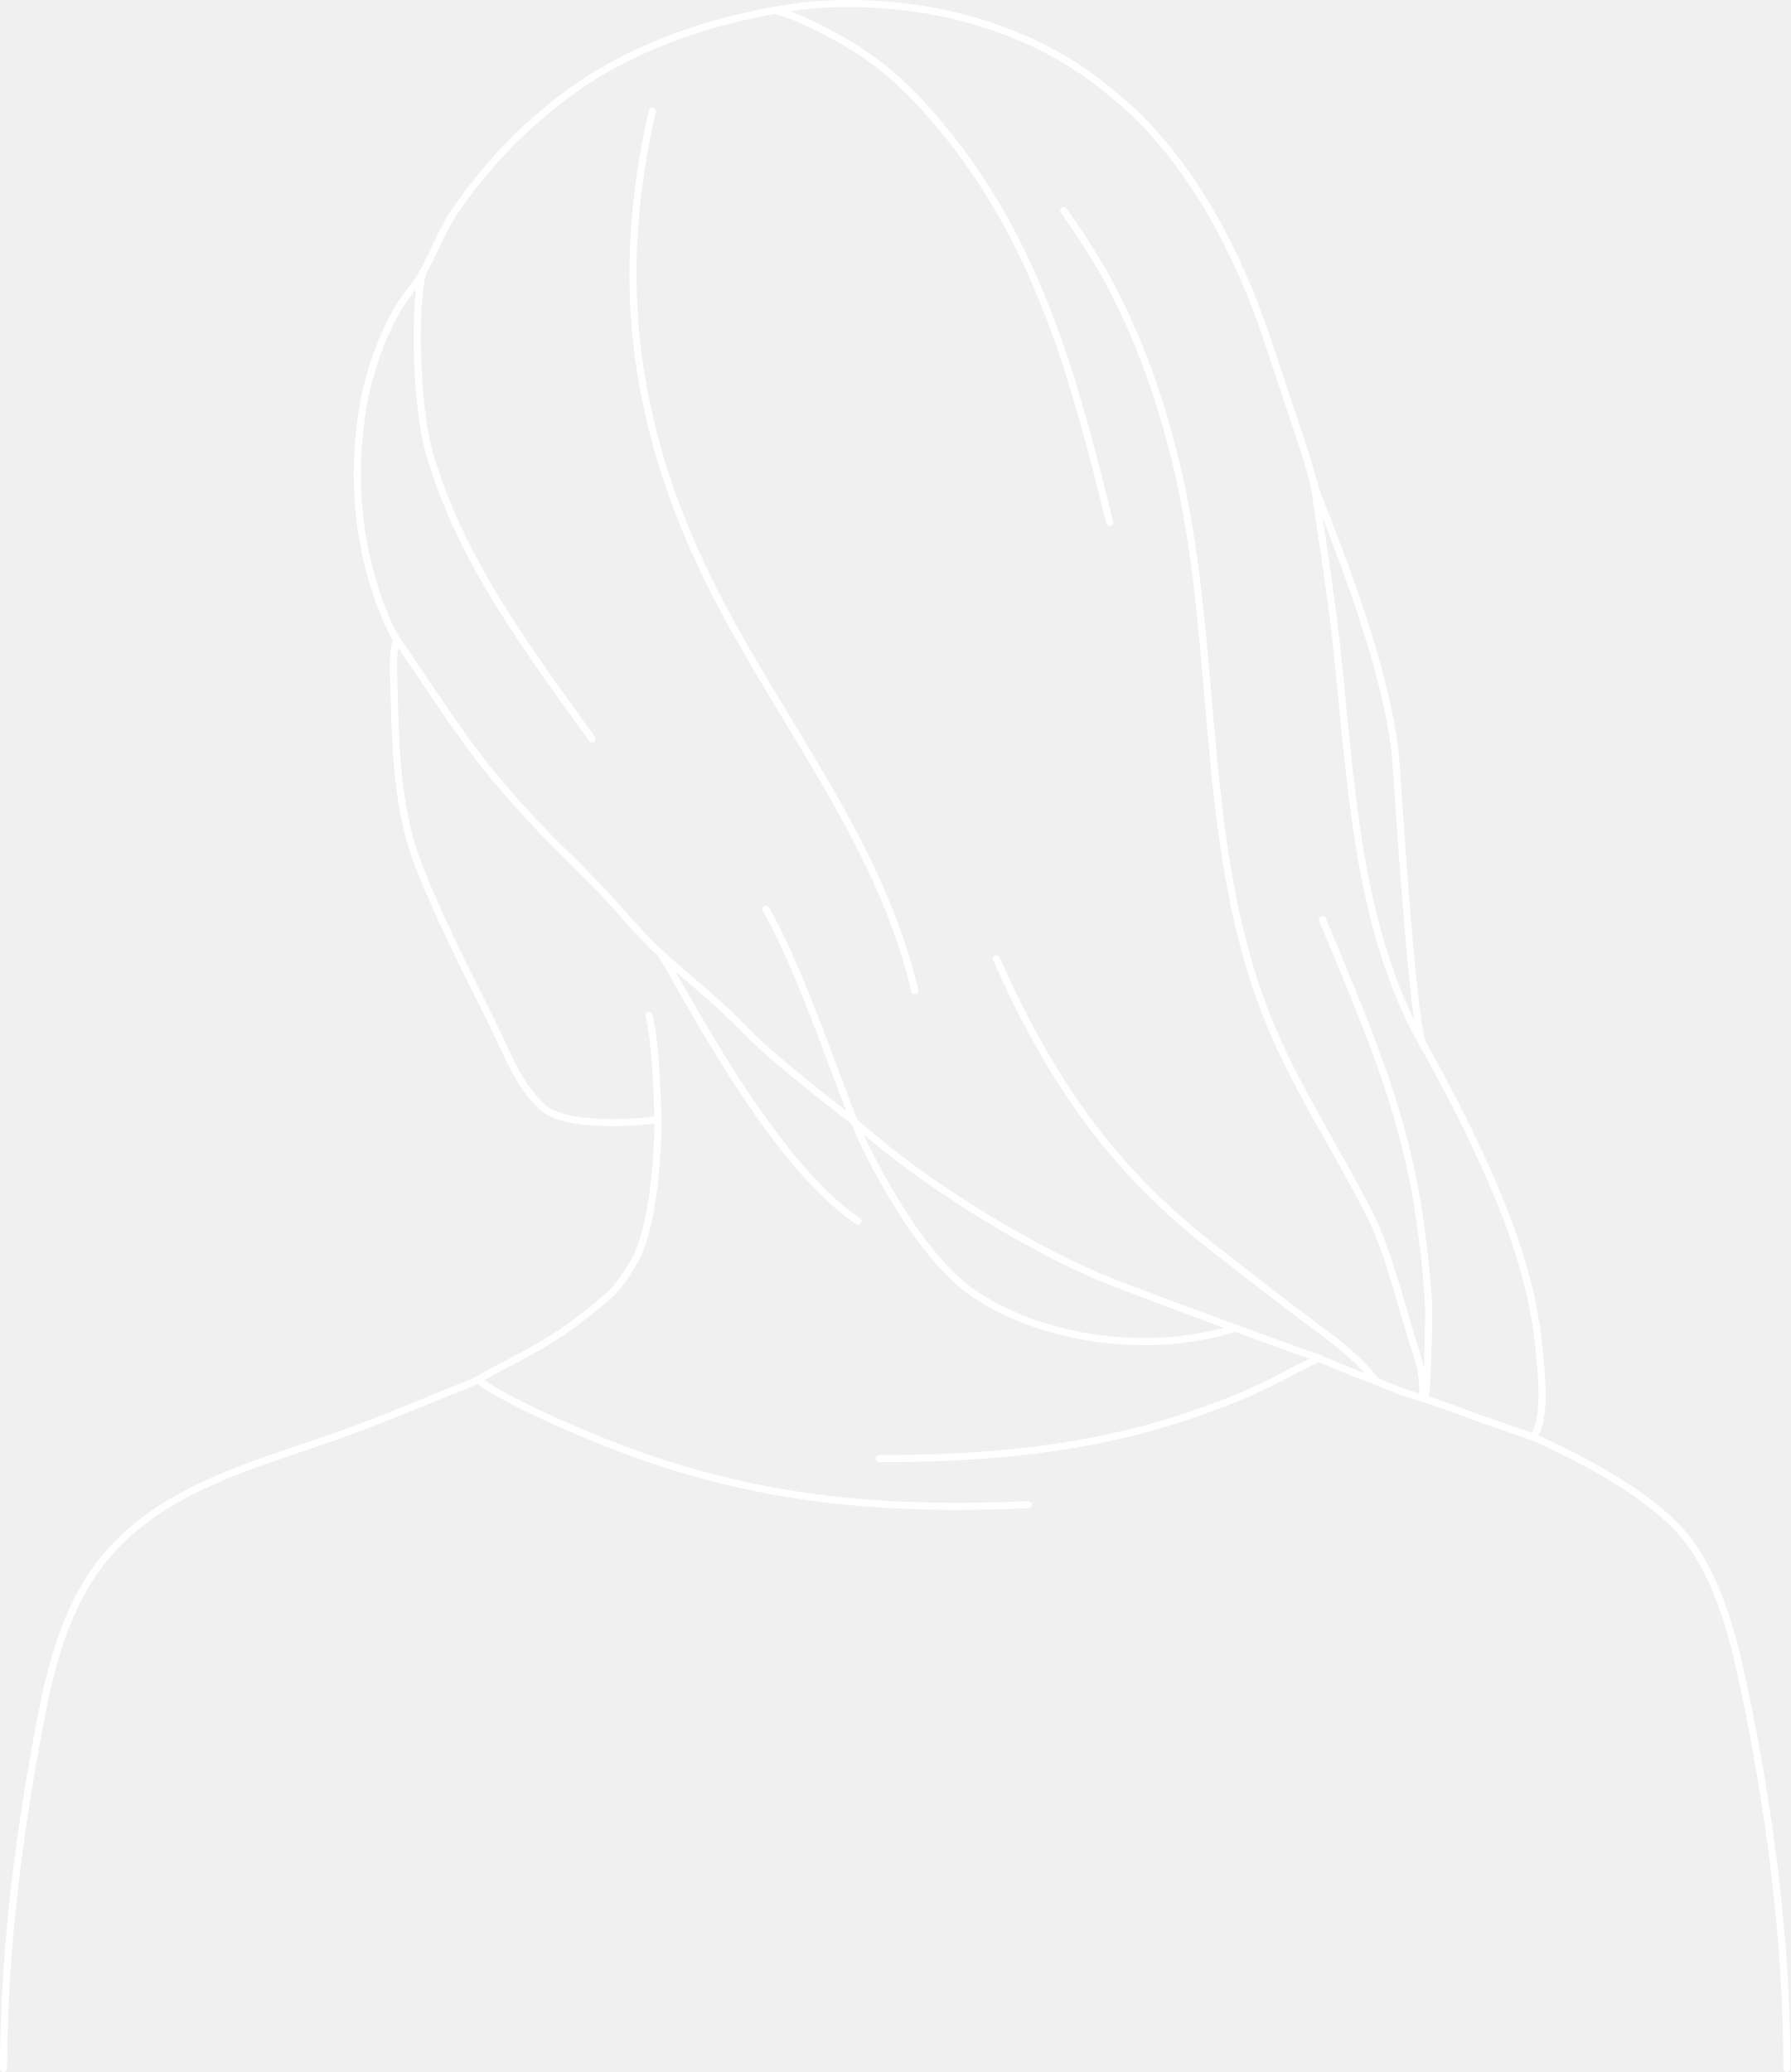
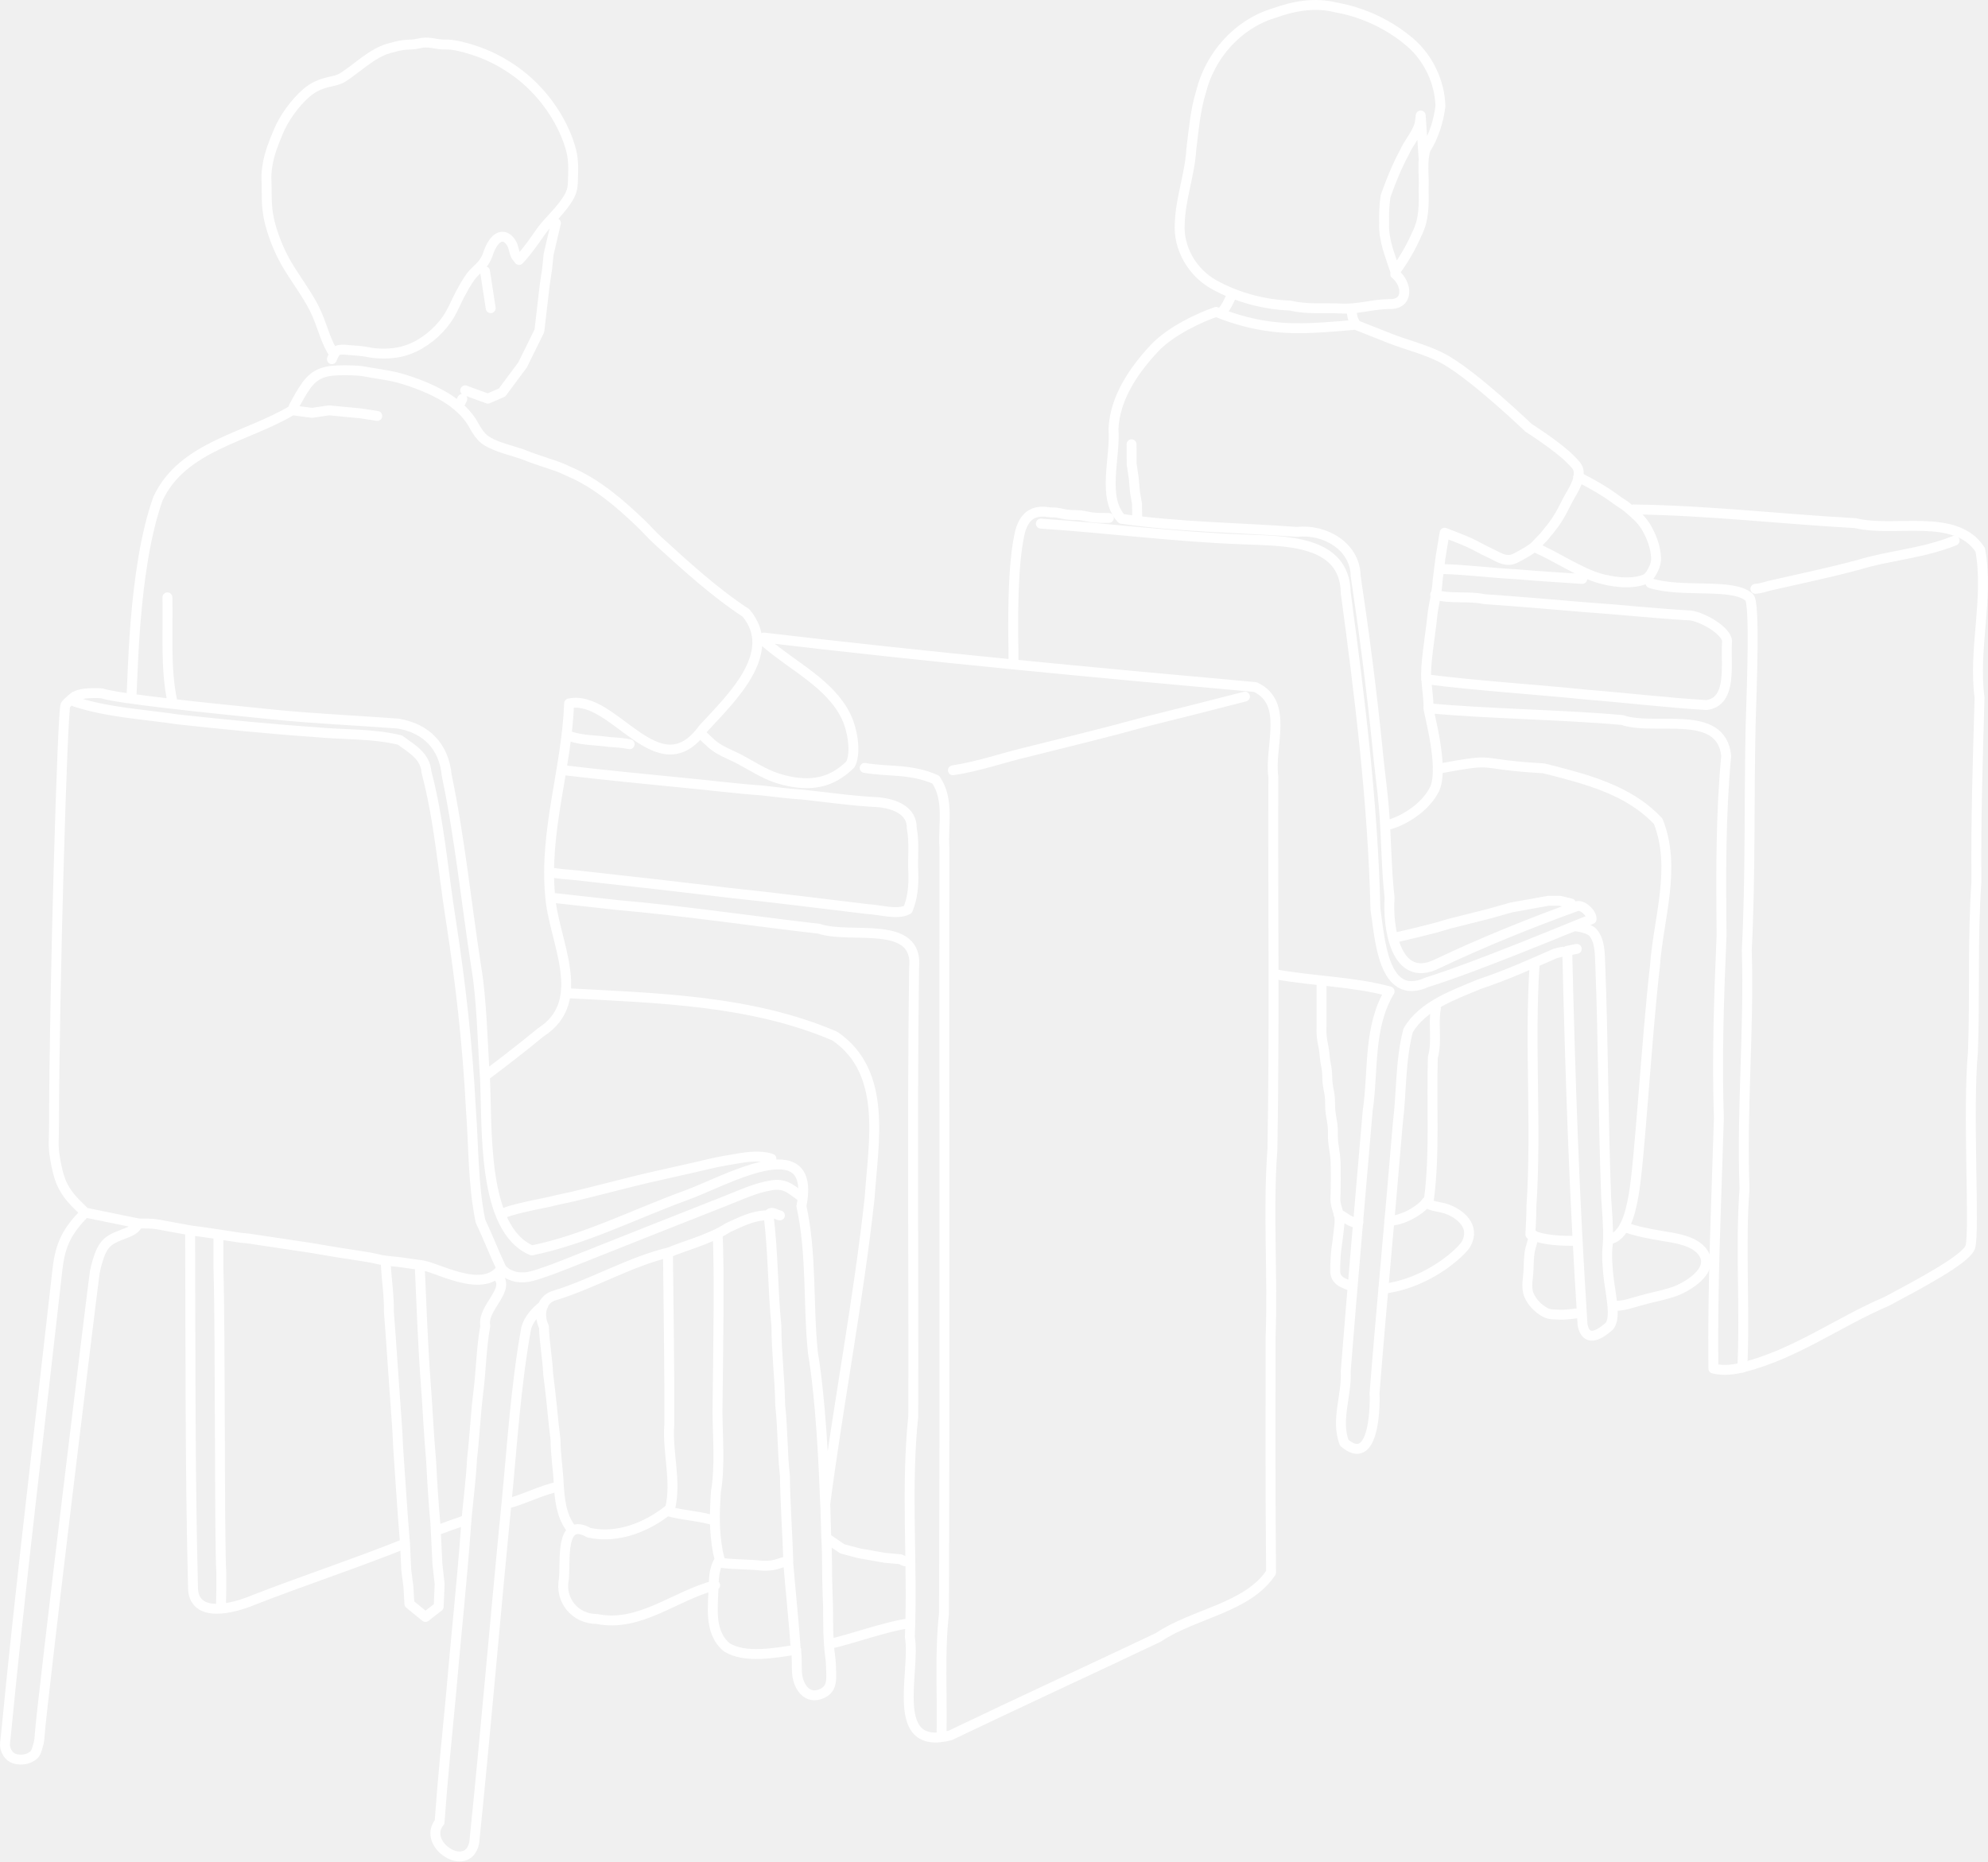
- <svg xmlns="http://www.w3.org/2000/svg" width="505" height="584.395" viewBox="0 0 505 584.395" version="1.1" id="svg1" xml:space="preserve">
+ <svg xmlns="http://www.w3.org/2000/svg" width="401.441" height="375.954" viewBox="0 0 401.441 375.954" version="1.1" id="svg1" xml:space="preserve">
  <defs id="defs1" />
-   <g id="layer1" transform="translate(-820.365,-267.6522)">
-     <path style="fill:none;stroke:#ffffff;stroke-width:2;stroke-linecap:round;stroke-linejoin:round;stroke-dasharray:none;stroke-opacity:1" d="m 1252.741,672.919 c 3.405,1.589 33.379,14.441 44.487,30.16 9.45,13.373 13.136,30.96 16.337,46.969 6.589,32.949 10.8,67.417 10.8,101" id="path16" />
-     <path style="fill:none;stroke:#ffffff;stroke-width:2;stroke-linecap:round;stroke-linejoin:round;stroke-dasharray:none;stroke-opacity:1" d="m 955.365,657.048 c 9.822,6.993 33.924,17.201 48,21.997 36.187,12.33 69.331,14.62 107,13.003" id="path15" />
-     <path style="fill:none;stroke:#ffffff;stroke-width:2;stroke-linecap:round;stroke-linejoin:round;stroke-dasharray:none;stroke-opacity:1" d="m 1005.886,583.369 c 0.182,7.845 -1.03,31.444 -7.136,40.921 -1.658,2.573 -3.322,5.469 -5.478,7.588 -2.668,2.622 -4.741,4.202 -7.907,6.72 -6.856,5.454 -14.046,9.673 -22,13.698 -2.855,1.445 -5.264,2.942 -8,4.405 -2.622,1.402 -5.164,2.21 -8,3.361 -11.804,4.792 -23.89,9.857 -36,13.983 -20.096,6.847 -41.5,13.051 -56.961,28.093 -12.917,12.567 -18.359,29.512 -21.84,46.911 -6.569,32.836 -11.196,68.521 -11.2,102" id="path14" />
-     <path style="fill:none;stroke:#ffffff;stroke-width:2;stroke-linecap:round;stroke-linejoin:round;stroke-dasharray:none;stroke-opacity:1" d="m 1101.365,538.048 c 14.601,32.785 31.309,58.001 60,80.626 10.1,7.965 24.876,19.358 32.75,25.123 7.138,5.226 12.635,10.775 14.371,13.575" id="path13" />
-     <path style="fill:none;stroke:#ffffff;stroke-width:2;stroke-linecap:round;stroke-linejoin:round;stroke-dasharray:none;stroke-opacity:1" d="m 1190.935,403.884 c 1.01,6.973 4.876,31.482 6.452,46.195 3.955,36.918 5.5,79.09 24.353,112.219" id="path12" />
-     <path style="fill:none;stroke:#ffffff;stroke-width:2;stroke-linecap:round;stroke-linejoin:round;stroke-dasharray:none;stroke-opacity:1" d="m 939.608,344.518 c -2.59,8.682 -1.923,37.691 1.757,50.53 8.796,30.687 27.739,55.578 46,81" id="path11" />
-     <path style="fill:none;stroke:#ffffff;stroke-width:2;stroke-linecap:round;stroke-linejoin:round;stroke-dasharray:none;stroke-opacity:1" d="m 1120.365,327.048 c 4.4,6.144 10.035,14.82 13.742,22 8.525,16.514 14.461,33.905 18.607,52 11.822,51.586 5.466,107.562 26.523,157 7.841,18.41 18.948,35.133 27.881,53 5.375,11.315 8.319,24.523 12.181,36.438 1.93,6.27 2.391,7.689 2.41,14.562" id="path10" />
-     <path style="fill:none;stroke:#ffffff;stroke-width:2;stroke-linecap:round;stroke-linejoin:round;stroke-dasharray:none;stroke-opacity:1" d="m 1038.553,270.548 c 5.332,0.931 15.545,6.057 22.812,10.566 10.54,6.539 18.796,15.165 26.6,24.934 25.785,32.28 35.709,69.666 45.4,109" id="path9" />
-     <path style="fill:none;stroke:#ffffff;stroke-width:2;stroke-linecap:round;stroke-linejoin:round;stroke-dasharray:none;stroke-opacity:1" d="m 1003.365,554.048 c 1.813,6.076 2.483,23.333 2.521,29.357 -5.313,0.937 -26.177,2.417 -32.505,-3.462 -7.059,-6.558 -10.015,-15.338 -14.263,-23.895 -7.369,-14.843 -14.968,-29.518 -20.941,-45 -6.474,-16.781 -6.297,-36.335 -6.81,-54 -0.12,-4.142 0.224,-6.556 0.828,-9.148 -2.249,-3.491 -4.695,-9.744 -6.314,-14.954 -5.14,-16.543 -5.983,-33.631 -3.08,-50.898 1.514,-9.01 5.55,-20.544 10.183,-27.996 1.968,-3.167 3.25,-4.299 5.289,-7.289 3.04,-4.458 6.55,-13.806 9.842,-18.714 9.601,-14.313 21.98,-26.957 36.251,-36.656 11.778,-8.004 27.001,-14.3 41,-17.88 7.578,-1.938 15.317,-3.452 23,-4.37 29.456,-2.521 60.807,4.614 84,23.521 3.514,2.865 6.729,5.492 9.714,8.555 17.811,18.273 28.972,41.337 36.955,65.83 2.165,6.642 5.55,16.654 7.664,23 1.54,4.624 3.194,10.092 4.517,15 1.024,3.798 21.046,49.686 22.921,78.232 2.222,33.826 5.318,74.77 7.572,78.955 1.407,2.252 8.526,15.424 12.554,23.75 9.504,19.644 18.138,40.127 20.177,62.062 0.595,6.396 2.295,19.723 -1.677,24.92 -3.002,-1.121 -13.639,-4.689 -17.398,-6.112 -4.839,-1.833 -9.526,-3.468 -14,-4.959 -4.855,-1.22 -9.405,-3.209 -14,-5.139 -2.167,-0.894 -3.805,-1.276 -6,-2.235 -3.098,-1.352 -7.293,-2.895 -9,-3.779 -3.117,1.547 -6.445,3.028 -10,4.991 -8.049,4.443 -18.173,8.33 -27,11.309 -28.322,9.557 -57.344,12.004 -87,12.004" id="path8" />
-     <path style="fill:none;stroke:#ffffff;stroke-width:2;stroke-linecap:round;stroke-linejoin:round;stroke-dasharray:none;stroke-opacity:1" d="m 1061.396,584.079 c 3.155,8.418 17.817,37.403 32.969,47.929 13.893,9.652 31.933,14.038 49,14.038 9.616,0 18.503,-1.648 25.25,-3.748" id="path7" />
-     <path style="fill:none;stroke:#ffffff;stroke-width:2;stroke-linecap:round;stroke-linejoin:round;stroke-dasharray:none;stroke-opacity:1" d="m 1061.365,584.048 c 2.738,2.39 4.97,4.276 8,6.739 15.743,12.797 41.176,28.588 61,36.977 8.115,3.434 53.948,20.303 61.97,22.938" id="path6" />
-     <path style="fill:none;stroke:#ffffff;stroke-width:2;stroke-linecap:round;stroke-linejoin:round;stroke-dasharray:none;stroke-opacity:1" d="m 1006.457,536.36 c 4.126,5.225 30.336,58.766 55.908,75.688" id="path5" />
-     <path style="fill:none;stroke:#ffffff;stroke-width:2;stroke-linecap:round;stroke-linejoin:round;stroke-dasharray:none;stroke-opacity:1" d="m 1193.365,527.048 c 10.769,25.9 21.913,51.13 26.586,79 1.335,7.962 3.47,24.921 3.381,31.998 -0.047,3.705 -0.248,22.274 -1.186,24.033" id="path4" />
-     <path style="fill:none;stroke:#ffffff;stroke-width:2;stroke-linecap:round;stroke-linejoin:round;stroke-dasharray:none;stroke-opacity:1" d="m 1036.365,524.048 c 9.479,16.241 20.356,49.12 25.016,60.016" id="path3" />
-     <path style="fill:none;stroke:#ffffff;stroke-width:2;stroke-linecap:round;stroke-linejoin:round;stroke-dasharray:none;stroke-opacity:1" d="m 932.187,447.935 c 5.011,7.039 18.142,27.682 27.769,39.112 4.829,5.733 10.358,11.941 15.41,17 4.771,4.778 7.77,7.654 12.985,13 6.102,6.255 11.913,13.678 18.44,19.64 4.675,4.27 11.422,9.868 16.575,14.53 2.832,2.563 5.276,5.135 8,7.826 9.555,9.44 26.417,22.121 30.011,25.001" id="path2" />
-     <path style="fill:none;stroke:#ffffff;stroke-width:2;stroke-linecap:round;stroke-linejoin:round;stroke-dasharray:none;stroke-opacity:1" d="m 1004.365,299.048 c -10.743,46.437 -5.681,87.753 15.258,131 18.841,38.912 48.818,74.107 58.742,117" id="path1" />
+   <g id="layer1" transform="translate(-974.6345,-202.1522)">
+     <path id="path592" style="fill:none;stroke:#ffffff;stroke-width:2;stroke-linecap:round;stroke-linejoin:round;stroke-dasharray:none;stroke-opacity:1" d="m 1041.658,272.981 c -1.591,-2.784 -2.001,-5.402 -3.595,-8.589 -1.307,-2.613 -3.813,-6.024 -5.344,-8.589 -1.351,-2.262 -2.48,-4.85 -3.261,-7.444 -0.858,-2.853 -0.97,-4.79 -0.97,-7.444 0,-2.578 -0.184,-3.05 0.127,-5.153 0.394,-2.662 1.266,-4.669 2.163,-6.871 1.138,-2.794 3.352,-5.914 5.726,-7.969 1.457,-1.261 2.886,-1.823 4.581,-2.227 1.043,-0.249 1.931,-0.374 2.863,-0.97 2.824,-1.804 5.769,-4.808 9.162,-5.79 0.962,-0.278 1.903,-0.524 2.863,-0.668 0.964,-0.145 1.453,-0.072 2.29,-0.175 0.942,-0.116 1.482,-0.35 2.291,-0.35 1.173,0 1.7,0.21 2.863,0.35 0.765,0.092 1.505,0.014 2.29,0.095 1.343,0.14 2.792,0.556 4.008,0.923 3.246,0.977 6.276,2.484 9.162,4.581 5.006,3.639 9.064,9.166 10.88,15.063 0.736,2.39 0.653,4.184 0.573,6.871 -0.049,1.626 -0.227,2.483 -1.241,4.008 -1.037,1.561 -2.089,2.654 -3.324,4.008 -0.726,0.795 -1.303,1.43 -1.909,2.29 -1.358,1.93 -2.751,3.984 -4.406,5.726 l -0.652,-0.859 c -0.442,-0.963 -0.397,-1.715 -0.907,-2.561 -0.998,-1.655 -2.485,-1.741 -3.674,0 -1.02,1.494 -0.958,2.625 -1.925,3.945 -0.949,1.295 -1.823,1.723 -2.672,2.927 -0.836,1.186 -1.372,2.153 -2.052,3.42 -0.767,1.429 -1.216,2.619 -2.004,4.008 -1.59,2.804 -4.353,5.343 -7.301,6.728 -2.278,1.071 -4.378,1.358 -6.871,1.288 -1.636,-0.045 -2.05,-0.25 -3.436,-0.445 -1.136,-0.16 -1.778,-0.144 -2.863,-0.255 -2.388,-0.244 -2.676,-0.076 -3.436,1.845 m 45.236,-27.485 -1.479,6.299 -0.286,2.863 -0.509,3.436 -1.066,9.162 -3.388,6.871 -4.151,5.583 -2.863,1.241 -4.581,-1.67 m 4.008,-24.049 1.145,7.444 m 55.542,67.567 c 5.494,4.759 12.896,8.22 16.147,14.743 1.472,2.954 2.133,7.704 0.926,9.857 -3.722,3.657 -7.887,4.596 -13.637,3.091 -3.293,-0.861 -5.362,-2.339 -8.589,-4.072 -1.257,-0.675 -2.202,-1.032 -3.42,-1.654 -2.172,-1.11 -2.653,-1.873 -4.597,-3.642 m -27.485,7.444 c 8.088,0.97 16.179,1.738 24.278,2.549 5.184,0.479 10.356,1.162 15.557,1.519 2.74,0.292 5.482,0.686 8.231,0.842 4.191,0.444 10.194,1.301 15.296,1.538 3.045,0.287 6.833,1.519 6.775,5.227 0.58,2.98 0.148,6.049 0.315,9.073 0.088,2.521 -0.13,5.028 -1.096,7.382 -2.101,1.162 -5.583,0.019 -8.19,-0.102 -9.211,-1.101 -18.416,-2.281 -27.645,-3.246 -10.361,-1.253 -20.733,-2.431 -31.107,-3.574 -1.764,-0.151 -3.532,-0.287 -5.277,-0.594 m 63.49,-21.095 c 4.577,0.81 9.372,0.121 14.368,2.374 2.764,4.099 1.437,9.08 1.734,13.711 -0.06,51.591 0.121,103.195 -0.091,154.778 -0.897,8.052 -0.309,16.215 -0.482,24.305 m 2.291,-194.686 c 5.303,-0.794 10.369,-2.626 15.58,-3.831 7.771,-1.944 15.558,-3.828 23.278,-5.963 6.714,-1.668 13.422,-3.362 20.12,-5.094 m -97.151,-11.921 c 33.017,3.915 66.131,7.028 99.238,9.998 6.873,3.213 2.779,12.047 3.64,18.102 -0.096,25.081 0.252,50.166 -0.184,75.232 -0.953,12.636 0.118,25.386 -0.377,38.071 -0.024,15.804 -0.051,31.644 0.105,47.418 -4.774,7.217 -15.649,8.286 -22.795,13.131 -13.98,6.636 -28.062,13.103 -42.002,19.79 -12.583,3.24 -6.903,-12.861 -8.149,-19.88 0.618,-14.854 -0.854,-29.78 0.689,-44.574 0.095,-30.163 -0.235,-60.34 0.168,-90.495 1.079,-10.052 -12.919,-5.803 -19.169,-7.977 -13.524,-1.553 -27.01,-3.594 -40.846,-4.807 l -12.884,-1.432 m 3.436,-32.639 c 2.54,0.88 5.285,0.757 7.915,1.16 1.375,0.085 2.757,0.167 4.109,0.447 m -88.754,98.6 c 0.102,23.841 -0.028,47.687 0.581,71.522 -0.081,6.63 8.17,4.417 12.1,2.767 10.003,-3.904 20.769,-7.452 30.737,-11.446 m 20.476,-8.041 c 2.796,-0.576 7.825,-3.071 10.275,-3.369 m -68.444,-50.288 v 6.299 c 0.405,13.474 0.168,54.678 0.573,61.269 v 3.436 l -0.072,3.722 m 43.454,-15.645 1.567,-0.562 c 1.756,-0.686 2.787,-0.948 4.392,-1.588 m 3.88,-89.587 c -0.454,-6.653 -0.634,-15.699 -1.746,-22.103 -1.996,-12.894 -3.294,-25.931 -5.955,-38.7 -0.556,-5.803 -4.08,-9.495 -9.825,-10.455 -8.463,-0.639 -16.941,-0.989 -25.385,-1.849 -12.809,-1.275 -31.458,-3.211 -34.381,-4.247 -1.162,-0.155 -6.995,-0.198 -5.431,1.701 6.626,2.152 13.835,2.517 20.74,3.551 9.248,1.007 18.502,1.927 27.787,2.574 5.666,0.548 11.505,0.242 17.05,1.599 2.364,1.748 5.135,3.207 5.357,6.485 2.57,9.703 3.327,19.824 4.897,29.737 1.966,12.664 3.414,25.401 4.061,38.171 0.586,7.595 0.4,15.267 1.941,22.759 1.453,3.054 2.792,6.525 4.244,9.579 -3.853,5.527 -13.741,-0.767 -16.512,-0.691 0.279,6.367 0.665,16.509 1.188,23.408 0.419,5.372 0.631,10.753 1.118,16.119 0.248,4.903 0.583,9.826 0.865,12.628 l 0.41,8.242 0.445,4.008 -0.191,4.581 -2.672,2.084 -3.245,-2.656 -0.191,-3.436 -0.445,-3.436 -0.248,-5.332 c -0.526,-6.136 -0.94,-12.991 -1.388,-19.417 -0.124,-3.751 -0.485,-7.517 -0.721,-11.259 -0.391,-5.382 -0.719,-10.759 -1.149,-16.13 0.069,-3.253 -0.476,-6.463 -0.627,-9.703 m -1.717,-171.209 -3.436,-0.525 -2.863,-0.27 -3.436,-0.334 -3.436,0.509 -4.008,-0.525 c 0.385,-0.899 0.797,-1.653 1.495,-2.863 1.708,-2.959 3.037,-4.727 6.521,-5.106 1.552,-0.169 3.628,-0.12 5.153,-0.032 1.052,0.061 1.816,0.255 2.863,0.429 1.824,0.304 3.919,0.587 5.726,1.097 2.916,0.823 6.467,2.199 9.162,3.833 1.102,0.668 1.826,1.208 2.863,2.115 0.792,0.693 1.421,1.403 2.052,2.243 0.648,0.862 0.872,1.478 1.4,2.29 0.658,1.013 1.224,1.727 2.275,2.338 1.971,1.146 4.633,1.736 6.871,2.497 2.251,0.917 4.575,1.627 6.871,2.418 1.071,0.379 1.873,0.735 2.863,1.209 5.462,2.363 10.049,6.332 14.315,10.418 0.823,0.77 2.243,2.372 3.449,3.468 5.667,5.153 11.394,10.419 17.758,14.586 6.826,8.129 -3.281,17.501 -8.672,23.388 -9.07,12.51 -17.964,-7.11 -27.047,-5.109 -0.469,12.987 -5.05,25.746 -3.838,38.742 0.592,9.031 8.073,21.317 -1.874,27.676 -4.178,3.459 -9.277,7.328 -11.294,8.834 0.539,10.295 -0.728,30.896 9.459,35.217 10.728,-2.178 20.827,-7.363 31.153,-11.123 7.436,-2.63 26.553,-13.784 23.301,2.167 2.134,9.708 1.311,19.762 2.324,29.61 1.601,9.612 2.172,22.596 2.481,30.66 2.651,-20.33 6.772,-41.621 8.978,-62.009 0.711,-11.013 3.705,-25.257 -7.024,-32.584 -16.922,-7.273 -35.88,-7.675 -54.042,-8.67 m -21.186,-120.032 -0.573,1.145 m -58.979,38.937 c 0.157,6.857 -0.453,14.24 0.986,21.006 m 24.209,-58.797 c -9.131,5.504 -22.167,7.204 -27.11,17.873 -5.196,14.526 -5.03,38.229 -5.386,40.093 m 73.724,116.678 c 3.352,2.785 -2.973,6.532 -2.235,10.296 -0.825,4.527 -0.849,9.137 -1.444,13.694 -0.523,4.343 -0.715,8.723 -1.227,13.068 -0.214,4.584 -0.894,9.126 -1.223,13.711 -0.815,11.308 -2.06,22.58 -3.018,33.878 -0.833,8.616 -1.7,17.231 -2.321,25.866 -3.674,4.471 5.626,10.56 6.999,4.182 2.354,-22.868 4.26,-45.786 6.525,-68.666 1.153,-11.787 1.858,-23.667 3.981,-35.323 0.43,-1.653 1.989,-3.482 3.429,-4.515 m -7.748,-18.789 c 1.274,-0.487 3.639,-1.036 5.726,-1.495 1.207,-0.265 2.181,-0.414 3.436,-0.716 1.075,-0.259 1.687,-0.413 2.863,-0.652 1.484,-0.302 2.366,-0.528 4.008,-0.938 1.235,-0.309 2.208,-0.552 3.436,-0.859 2.989,-0.747 6.649,-1.703 9.734,-2.418 4.018,-0.93 7.99,-1.765 12.025,-2.736 2.054,-0.494 4.321,-0.863 6.299,-1.193 2.848,-0.475 5.001,-0.347 6.299,0.127 M 989.687,342.83 c 0,0 -1.619,1.291 -1.834,1.752 -0.588,0.596 -2.253,56.619 -2.311,84.72 0,3.387 -0.241,4.199 0.223,6.871 0.318,1.829 0.688,3.6 1.4,5.153 1.161,2.533 3.053,4.103 4.676,5.726 -3.564,3.625 -5.021,6.309 -5.599,11.452 -3.579,31.849 -7.546,64.444 -10.45,94.48 -0.082,0.848 -0.27,1.505 -0.048,2.29 0.408,1.441 1.378,2.215 2.927,2.259 1.114,0.031 1.875,-0.23 2.672,-0.827 0.59,-0.442 0.77,-1.333 0.97,-2.004 0.255,-0.852 0.285,-1.326 0.35,-2.29 0.398,-5.922 10.871,-92.051 11.118,-93.335 0.16,-0.834 0.334,-1.509 0.573,-2.29 0.425,-1.39 0.948,-2.844 2.115,-3.833 1.022,-0.866 2.816,-1.408 3.96,-1.893 1.267,-0.537 1.655,-0.95 2.095,-1.783 1.457,-0.012 2.719,-0.049 4.008,0.175 1.465,0.254 4.907,0.93 6.495,1.195 0.847,0.141 1.455,0.182 2.29,0.302 2.593,0.372 4.859,0.714 7.444,1.129 0.796,0.128 1.435,0.128 2.29,0.255 4.021,0.596 7.517,1.135 11.452,1.718 2.208,0.327 4.206,0.72 6.299,1.05 2.187,0.344 4.251,0.631 6.299,0.986 1.439,0.25 2.379,0.582 4.008,0.748 1.301,0.132 2.172,0.19 3.404,0.398 0.857,0.145 3.068,0.413 3.074,0.414 m 16.426,0.859 0.859,0.748 c 1.611,0.849 2.252,0.912 3.722,0.875 0.797,-0.02 2.074,-0.412 2.863,-0.668 1.896,-0.614 3.863,-1.358 5.726,-2.1 10.679,-4.252 21.367,-8.499 32.066,-12.709 3.224,-1.269 5.931,-2.578 9.162,-3.102 2.548,-0.413 3.686,0.525 5.726,2.068 m -144.297,3.436 c 3.681,0.725 7.361,1.546 11.006,2.24 m 130.945,68.339 c 0.504,6.052 1.162,12.302 1.541,17.731 -4.143,0.597 -10.176,1.806 -13.926,-0.497 -3.779,-3.118 -2.708,-8.509 -2.672,-12.782 0.102,-2.053 0.3,-3.176 0.915,-4.403 1.975,0.466 6.504,0.384 8.929,0.695 3.108,0.143 3.682,-0.903 5.246,-0.82 -0.134,-4.621 -0.667,-12.63 -0.68,-17.258 -0.546,-4.766 -0.42,-9.579 -0.964,-14.346 -0.066,-5.346 -0.759,-10.645 -0.762,-15.997 -0.76,-7.465 -0.631,-15.013 -1.611,-22.458 0.641,-0.895 1.572,0.037 2.322,0.127 m -12.597,3.654 c 0.413,6.614 0.119,24.36 -0.014,36.11 0.05,4.924 0.538,11.176 -0.316,16.044 -0.293,4.523 -0.389,7.821 0.414,12.283 0.146,0.645 0.327,1.282 0.555,1.903 M 1109.69,507.427 c 2.926,0.787 6.87,1.004 9.238,1.87 m 0.116,13.037 c -8.002,1.995 -15.175,8.555 -23.853,6.808 -4.401,0.012 -7.556,-3.769 -6.693,-8.09 0.372,-3.607 -0.837,-12.674 5.047,-9.343 5.847,1.297 11.941,-1.183 16.412,-4.881 1.327,-5.611 -0.602,-11.305 -0.169,-16.981 0.061,-10.932 -0.167,-23.738 -0.269,-34.628 2.792,-1.33 8.267,-2.624 12.129,-5.118 2.442,-1.097 4.872,-2.403 7.618,-2.474 m -39.509,62.987 c -1.792,-2.478 -2.121,-5.738 -2.297,-8.694 -0.117,-2.994 -0.641,-5.934 -0.644,-8.93 -0.557,-4.443 -0.879,-8.912 -1.493,-13.348 -0.129,-3.194 -0.768,-6.318 -0.845,-9.515 -1.178,-2.41 -0.6,-5.713 2.367,-6.394 7.813,-2.44 14.97,-6.733 22.954,-8.661 m 31.493,50.962 0.191,6.728 3.245,2.211 3.436,0.907 5.153,0.907 3.149,0.286 0.859,0.414 m -15.846,-4.979 c 0.245,3.942 0.111,7.631 0.266,11.354 0.088,2.122 0.12,3.136 0.12,5.65 0,1.777 0.027,2.57 0.143,4.581 0.115,1.987 0.381,2.836 0.429,4.581 0.069,2.474 0.384,4.478 -1.734,5.487 -3.124,1.49 -5.018,-1.475 -5.138,-4.342 -0.084,-2.023 0.01,-2.148 -0.151,-4.461 m 7.022,-1.265 c 3.398,-0.657 11.632,-3.59 15.46,-4.008" />
+     <path style="display:inline;fill:none;stroke:#ffffff;stroke-width:2;stroke-linecap:round;stroke-linejoin:round;stroke-dasharray:none;stroke-opacity:1" d="m 1254.411,368.819 c 1.632,-0.084 7.415,-2.513 9.824,-7.125 2.184,-4.181 -1.166,-15.676 -1.129,-16.467 -0.012,-2.238 -0.326,-3.91 -0.45,-5.834 -0.295,-2.679 0.78,-8.747 1.171,-12.467 0.246,-2.719 0.899,-4.366 1.115,-7.563 l 0.286,-2.29 0.286,-2.29 0.835,-5.034 c 0,0 3.312,1.239 4.923,1.964 1.364,0.615 2.638,1.419 4.008,2.02 1.308,0.574 2.581,1.529 4.008,1.511 1.03,-0.013 1.946,-0.693 2.863,-1.161 0.802,-0.409 2.236,-1.422 2.236,-1.422 l 2.042,-2.133 c 2.268,-2.712 3.037,-3.861 4.541,-6.911 0.967,-1.962 2.703,-4.085 2.438,-6.33 -0.109,-0.927 -0.941,-1.632 -1.586,-2.306 -2.461,-2.57 -8.525,-6.426 -8.525,-6.426 0,0 -10.424,-10.016 -16.605,-13.631 -3.536,-2.067 -7.639,-2.958 -11.452,-4.454 -2.293,-0.9 -6.871,-2.72 -6.871,-2.72 0,0 -6.102,0.556 -9.162,0.652 -4.332,0.136 -10.688,0.134 -19.003,-3.262 -3.321,1.144 -9.172,3.841 -12.473,7.364 -4.165,4.445 -7.995,10.062 -8.247,16.306 0.433,5.81 -2.393,13.81 1.621,18.128 11.698,1.673 23.652,1.777 35.478,2.643 5.452,-0.633 11.693,2.848 11.794,8.84 1.72,11.445 3.213,22.936 4.381,34.449 0.362,4.106 0.968,8.191 1.318,12.3 0.52,6.098 0.473,12.239 1.163,18.325 -0.433,5.772 1.154,17.463 9.549,13.348 9.193,-4.375 18.707,-8.203 28.243,-11.662 1.118,-0.405 3.097,1.422 2.993,2.62 -4.393,1.7 -22.94,9.535 -33.25,12.748 -8.913,4.068 -9.503,-8.999 -10.396,-14.802 -0.512,-21.369 -3.137,-42.629 -5.991,-63.815 -0.148,-11.014 -12.829,-10.469 -20.809,-10.842 -13.626,-0.5 -27.174,-2.274 -40.769,-3.179" id="path705" />
+     <path style="display:inline;fill:none;stroke:#ffffff;stroke-width:2;stroke-linecap:round;stroke-linejoin:round;stroke-dasharray:none;stroke-opacity:1" d="m 1203.133,291.877 0.016,4.008 0.429,2.863 0.255,2.863 0.398,2.29 0.048,2.863" id="path704" />
+     <path style="display:inline;fill:none;stroke:#ffffff;stroke-width:2;stroke-linecap:round;stroke-linejoin:round;stroke-dasharray:none;stroke-opacity:1" d="m 1302.671,449.966 c 2.357,0.891 5.261,1.41 7.539,1.794 2.655,0.449 6.603,0.925 8.303,3.356 2.575,3.681 -3.408,7.125 -6.012,7.969 -1.866,0.605 -3.114,0.842 -5.154,1.352 -1.419,0.355 -2.684,0.758 -4.008,1.113 -0.974,0.262 -2.039,0.356 -2.863,0.398" id="path703" />
+     <path style="display:inline;fill:none;stroke:#ffffff;stroke-width:2;stroke-linecap:round;stroke-linejoin:round;stroke-dasharray:none;stroke-opacity:1" d="m 1244.95,447.393 c 1.06,0.314 2.613,2.027 3.99,1.664" id="path702" />
+     <path style="display:inline;fill:none;stroke:#ffffff;stroke-width:2;stroke-linecap:round;stroke-linejoin:round;stroke-dasharray:none;stroke-opacity:1" d="m 1262.598,445.066 c 1.2,0.782 2.799,0.8 4.094,1.239 2.8,0.951 5.898,3.522 4.04,7.03 -0.767,1.449 -7.443,7.971 -16.723,9.102" id="path701" />
+     <path style="display:inline;fill:none;stroke:#ffffff;stroke-width:2;stroke-linecap:round;stroke-linejoin:round;stroke-dasharray:none;stroke-opacity:1" d="m 1241.497,400.671 v 8.589 c 0,0.922 -0.046,1.346 0.048,2.29 0.11,1.101 0.335,1.819 0.477,2.863 0.112,0.826 0.121,1.395 0.27,2.29 0.144,0.865 0.278,1.278 0.334,2.29 0.049,0.876 0.01,1.329 0.143,2.29 0.162,1.166 0.354,1.606 0.429,2.863 0.067,1.11 -0.037,1.568 0.143,2.863 0.187,1.344 0.4,1.928 0.445,3.436 0.035,1.171 -0.053,1.569 0.127,2.863 0.233,1.678 0.441,2.588 0.445,4.581 0.01,1.406 0.01,4 -0.016,5.153 -0.018,0.861 -0.183,1.529 0.191,2.863 0.475,1.695 0.749,1.988 0.525,4.008 -0.251,2.26 -0.308,2.68 -0.573,4.581 -0.133,0.958 -0.261,3.59 -0.229,4.467 0.079,2.138 2.167,2.459 3.328,3.002" id="path700" />
+     <path style="display:inline;fill:none;stroke:#ffffff;stroke-width:2;stroke-linecap:round;stroke-linejoin:round;stroke-dasharray:none;stroke-opacity:1" d="m 1255.161,448.695 c 2.399,0.099 6.617,-2.042 8.04,-4.444 1.194,-9.236 0.481,-18.902 0.767,-28.551 0.929,-3.223 0.01,-6.615 0.624,-9.875" id="path699" />
+     <path style="display:inline;fill:none;stroke:#ffffff;stroke-width:2;stroke-linecap:round;stroke-linejoin:round;stroke-dasharray:none;stroke-opacity:1" d="m 1232.336,398.954 c 7.595,1.382 15.448,1.424 22.904,3.436 -4.364,7.221 -3.224,16.057 -4.425,24.1 -1.492,17.547 -3.057,35.074 -4.437,52.622 0.261,4.808 -2.043,9.793 -0.307,14.428 5.784,4.965 6.294,-6.276 6.128,-10.019 1.44,-18.166 3.195,-36.28 4.692,-54.448 0.785,-6.264 0.486,-12.703 2.096,-18.823 3.022,-5.057 9.194,-7.144 14.392,-9.331 5.23,-1.728 10.275,-3.983 15.284,-6.19 l 0.751,-0.187 0.755,-0.169" id="path698" />
+     <path style="display:inline;fill:none;stroke:#ffffff;stroke-width:2;stroke-linecap:round;stroke-linejoin:round;stroke-dasharray:none;stroke-opacity:1" d="m 1293.842,467.312 c 0,0 -3.103,0.453 -4.245,0.37 -0.963,-0.07 -2.009,0.019 -2.863,-0.429 -1.455,-0.763 -2.758,-2.071 -3.372,-3.595 -0.642,-1.594 -0.109,-3.436 -0.064,-5.153 0.03,-1.147 0.056,-2.3 0.223,-3.436 0.171,-1.163 0.707,-2.263 0.795,-3.436" id="path697" />
+     <path style="display:inline;fill:none;stroke:#ffffff;stroke-width:2;stroke-linecap:round;stroke-linejoin:round;stroke-dasharray:none;stroke-opacity:1" d="m 1293.032,452.779 c -2.951,0 -6.639,-0.06 -9.368,-1.306 0.08,-1.676 0.219,-3.651 0.207,-5.565 1.099,-16.729 -0.445,-32.432 0.664,-49.244" id="path696" />
+     <path style="display:inline;fill:none;stroke:#ffffff;stroke-width:2;stroke-linecap:round;stroke-linejoin:round;stroke-dasharray:none;stroke-opacity:1" d="m 1256.385,391.51 4.008,-0.938 4.008,-1.002 2.863,-0.843 8.016,-2.02 4.581,-1.288 7.444,-1.336 h 2.291 l 2.29,0.557" id="path695" />
+     <path style="display:inline;fill:none;stroke:#ffffff;stroke-width:2;stroke-linecap:round;stroke-linejoin:round;stroke-dasharray:none;stroke-opacity:1" d="m 1304.484,305.046 c 14.956,0.18 29.852,1.945 44.787,2.767 8.055,1.954 20.3,-2.215 25.241,5.4 1.779,9.85 -1.447,19.878 -0.142,29.871 -0.353,12.399 -0.765,24.783 -0.63,37.193 -0.822,11.458 -0.272,22.926 -0.711,34.4 -1.109,11.746 0.421,36.319 -0.528,39.321 -0.786,2.487 -10.489,7.563 -16.775,10.941 -10.262,4.41 -18.427,10.675 -29.301,13.426" id="path694" />
+     <path style="display:inline;fill:none;stroke:#ffffff;stroke-width:2;stroke-linecap:round;stroke-linejoin:round;stroke-dasharray:none;stroke-opacity:1" d="m 1369.331,311.345 c -6.513,2.621 -13.562,3.044 -19.36,4.875 -6.74,1.771 -11.191,2.67 -17.986,4.217 -0.95,0.268 -1.888,0.573 -2.88,0.642" id="path693" />
+     <path style="display:inline;fill:none;stroke:#ffffff;stroke-width:2;stroke-linecap:round;stroke-linejoin:round;stroke-dasharray:none;stroke-opacity:1" d="m 1307.919,319.934 c 6.462,2.034 16.63,-0.126 19.949,2.868 1.181,1.066 0.518,17.727 0.271,25.938 -0.333,15.114 0,30.241 -0.773,45.348 0.498,16.071 -1.067,32.093 -0.457,48.16 -0.886,11.909 0.149,24.039 -0.442,36.118 -1.525,0.322 -3.562,0.734 -5.847,0.199 -0.199,-16.862 0.602,-33.687 1.109,-50.554 -0.408,-12.308 0.015,-24.603 0.542,-36.895 -0.115,-12.121 -0.191,-24.252 0.94,-36.311 -1.007,-9.681 -14.356,-4.941 -20.998,-7.228 -11.941,-1.086 -27.164,-1.253 -39.09,-2.378" id="path692" />
+     <path style="display:inline;fill:none;stroke:#ffffff;stroke-width:2;stroke-linecap:round;stroke-linejoin:round;stroke-dasharray:none;stroke-opacity:1" d="m 1264.958,357.439 c 12.818,-2.358 6.696,-0.937 21.428,-0.103 8.581,2.185 17.09,4.293 23.092,10.698 3.732,9.393 0.047,19.525 -0.652,29.192 -1.738,15.09 -3.069,39.389 -4.307,46.285 -0.635,3.536 -1.713,8.481 -5.101,9" id="path691" />
+     <path style="display:inline;fill:none;stroke:#ffffff;stroke-width:2;stroke-linecap:round;stroke-linejoin:round;stroke-dasharray:none;stroke-opacity:1" d="m 1292.858,389.242 c 0,0 2.598,0.313 3.4,1.209 1.466,1.636 1.43,4.22 1.516,6.415 0.634,16.175 0.593,31.55 1.206,47.324 0.933,12.128 -0.219,7.746 0.354,14.794 0.327,4.026 1.944,9.609 0.096,11.185 -2.078,1.773 -4.534,3.037 -5.228,-0.434 -1.691,-26.226 -2.457,-49.044 -3.091,-75.549 0.64,-0.128 1.28,-0.256 1.92,-0.384" id="path690" />
+     <path style="display:inline;fill:none;stroke:#ffffff;stroke-width:2;stroke-linecap:round;stroke-linejoin:round;stroke-dasharray:none;stroke-opacity:1" d="m 1265.546,317.071 c 5.14,0.115 10.244,0.809 15.376,1.066 4.402,0.385 8.815,0.647 13.223,0.938" id="path689" />
+     <path style="display:inline;fill:none;stroke:#ffffff;stroke-width:2;stroke-linecap:round;stroke-linejoin:round;stroke-dasharray:none;stroke-opacity:1" d="m 1179.298,335.702 c 0.049,-2.491 -0.556,-17.442 1.185,-25.567 1.29,-6.022 5.487,-4.443 6.616,-4.484 1.204,-0.045 1.782,0.263 2.863,0.414 1.245,0.173 1.7,0.057 2.863,0.175 0.962,0.098 1.421,0.29 2.29,0.398 1.204,0.15 2.345,0.127 3.436,0.127" id="path688" />
+     <path style="display:inline;fill:none;stroke:#ffffff;stroke-width:2;stroke-linecap:round;stroke-linejoin:round;stroke-dasharray:none;stroke-opacity:1" d="m 1247.594,264.575 c 0.019,1.005 0.078,2.013 0.826,3.084" id="path687" />
+     <path style="display:inline;fill:none;stroke:#ffffff;stroke-width:2;stroke-linecap:round;stroke-linejoin:round;stroke-dasharray:none;stroke-opacity:1" d="m 1293.329,298.468 c 2.774,1.418 5.243,2.789 7.72,4.639 0.751,0.553 1.583,0.999 2.291,1.606 1.32,1.133 2.712,2.28 3.611,3.77 1.143,1.895 1.993,4.088 2.099,6.299 0.038,0.782 -0.176,1.589 -0.525,2.29 -0.408,0.818 -0.91,1.777 -1.766,2.1 -3.054,1.151 -7.003,0.391 -9.146,-0.223 -4.072,-1.166 -8.915,-4.524 -13.17,-6.299" id="path686" />
+     <path style="display:inline;fill:none;stroke:#ffffff;stroke-width:2;stroke-linecap:round;stroke-linejoin:round;stroke-dasharray:none;stroke-opacity:1" d="m 1262.666,339.346 c 10.175,1.307 22.367,2.074 32.577,3.124 7.986,0.635 15.954,1.603 23.941,2.081 5.348,-0.636 3.889,-8.231 4.184,-12.57 0.411,-2.117 -4.653,-5.15 -7.351,-5.521 -7.231,-0.408 -14.408,-1.199 -21.633,-1.698 -6.671,-0.568 -13.333,-1.137 -20.02,-1.599 -3.09,-0.696 -6.873,0.024 -9.927,-0.902" id="path685" />
+     <path style="display:inline;fill:none;stroke:#ffffff;stroke-width:2;stroke-linecap:round;stroke-linejoin:round;stroke-dasharray:none;stroke-opacity:1" d="m 1223.427,261.529 c -0.574,1.397 -1.288,2.895 -2.265,3.867" id="path684" />
+     <path style="display:inline;fill:none;stroke:#ffffff;stroke-width:2;stroke-linecap:round;stroke-linejoin:round;stroke-dasharray:none;stroke-opacity:1" d="m 1256.385,257.521 c 2.395,1.888 2.857,6.218 -1.255,6.041 -3.293,0.026 -6.49,1.119 -9.782,0.899 -3.387,-0.178 -6.819,0.231 -10.149,-0.593 -5.357,-0.195 -10.734,-1.64 -15.429,-4.235 -4.348,-2.431 -7.233,-7.314 -6.905,-12.326 0.143,-5.068 2.03,-9.917 2.332,-14.979 0.492,-3.912 0.799,-7.874 1.972,-11.671 1.823,-7.276 7.34,-13.584 14.584,-15.806 3.996,-1.46 8.361,-2.272 12.555,-1.214 5.57,0.965 10.936,3.483 15.211,7.191 3.611,3.175 5.839,7.936 5.986,12.73 -0.376,3.084 -1.345,6.13 -2.997,8.77 -0.785,2.523 -0.258,5.238 -0.398,7.85 0.059,3.109 0.133,6.317 -1.337,9.163 -1.168,2.691 -2.641,5.253 -4.389,7.609 -1.025,-3.171 -2.41,-6.326 -2.248,-9.73 -0.043,-1.817 0.011,-3.683 0.295,-5.464 1.069,-3.017 2.259,-5.981 3.79,-8.797 0.807,-1.884 2.277,-3.443 2.946,-5.373 0.233,-0.673 0.352,-2.107 0.352,-2.107 l 0.59,8.715" id="path499" />
  </g>
</svg>
